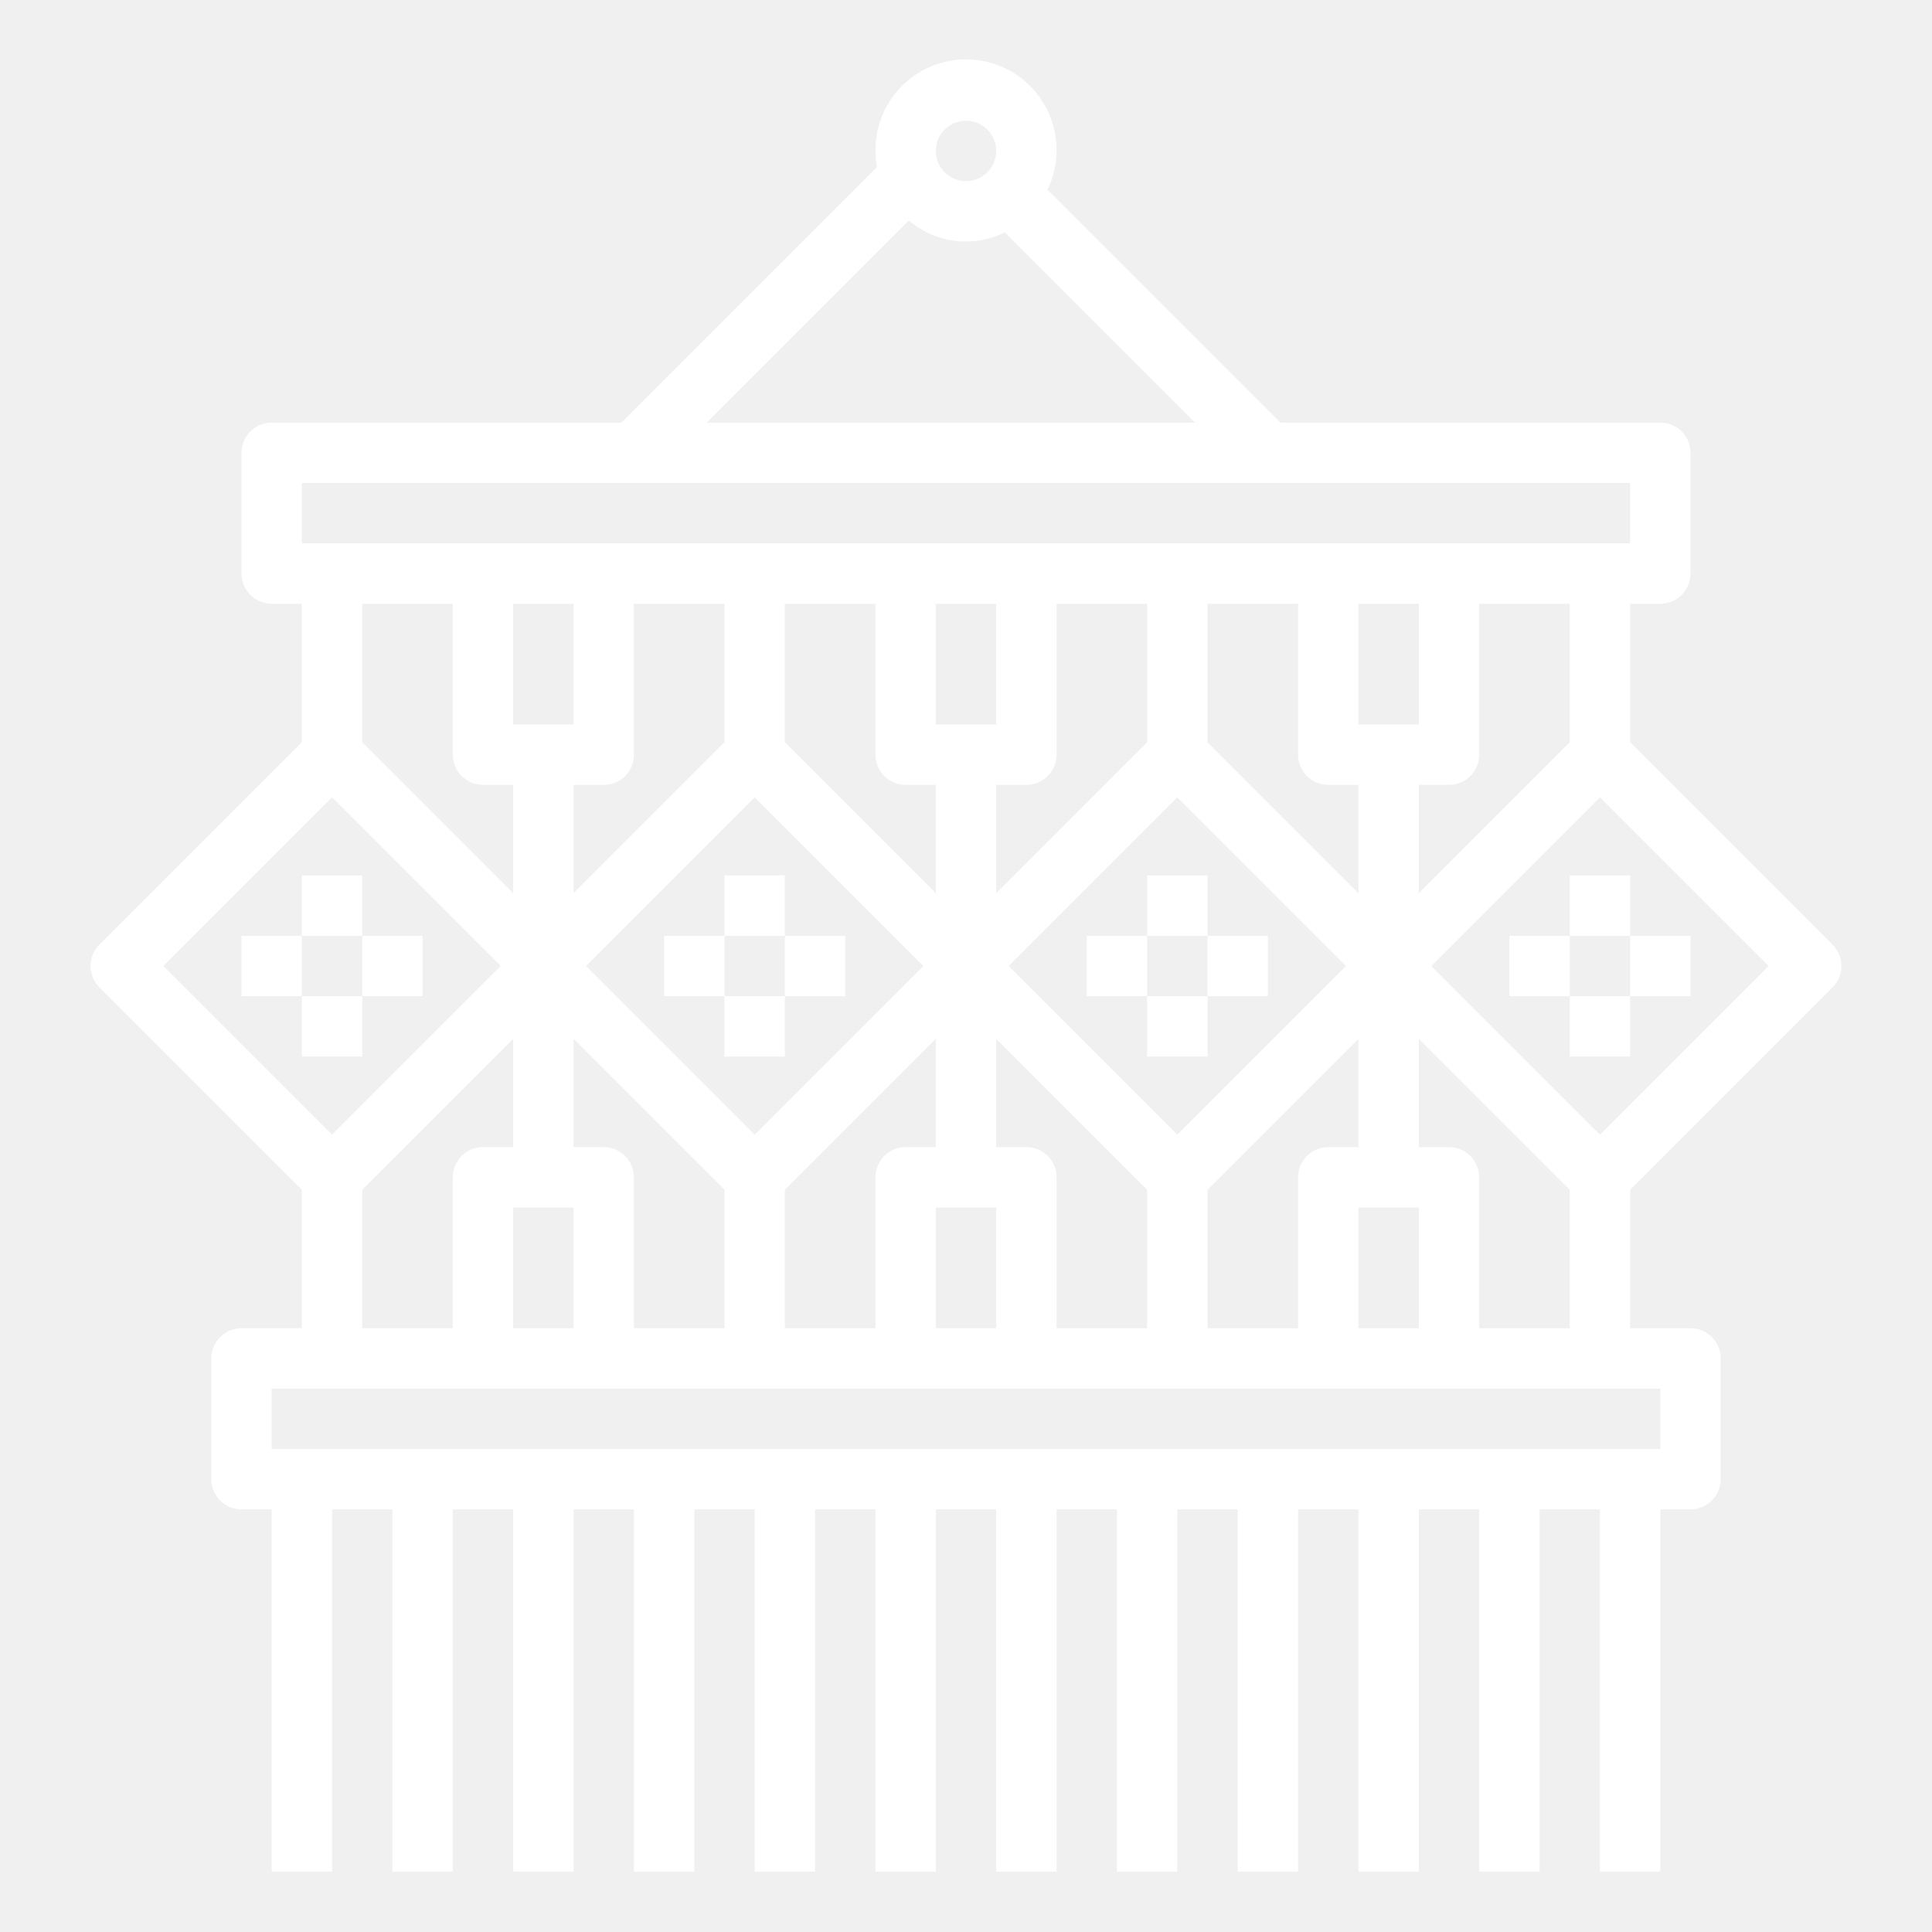
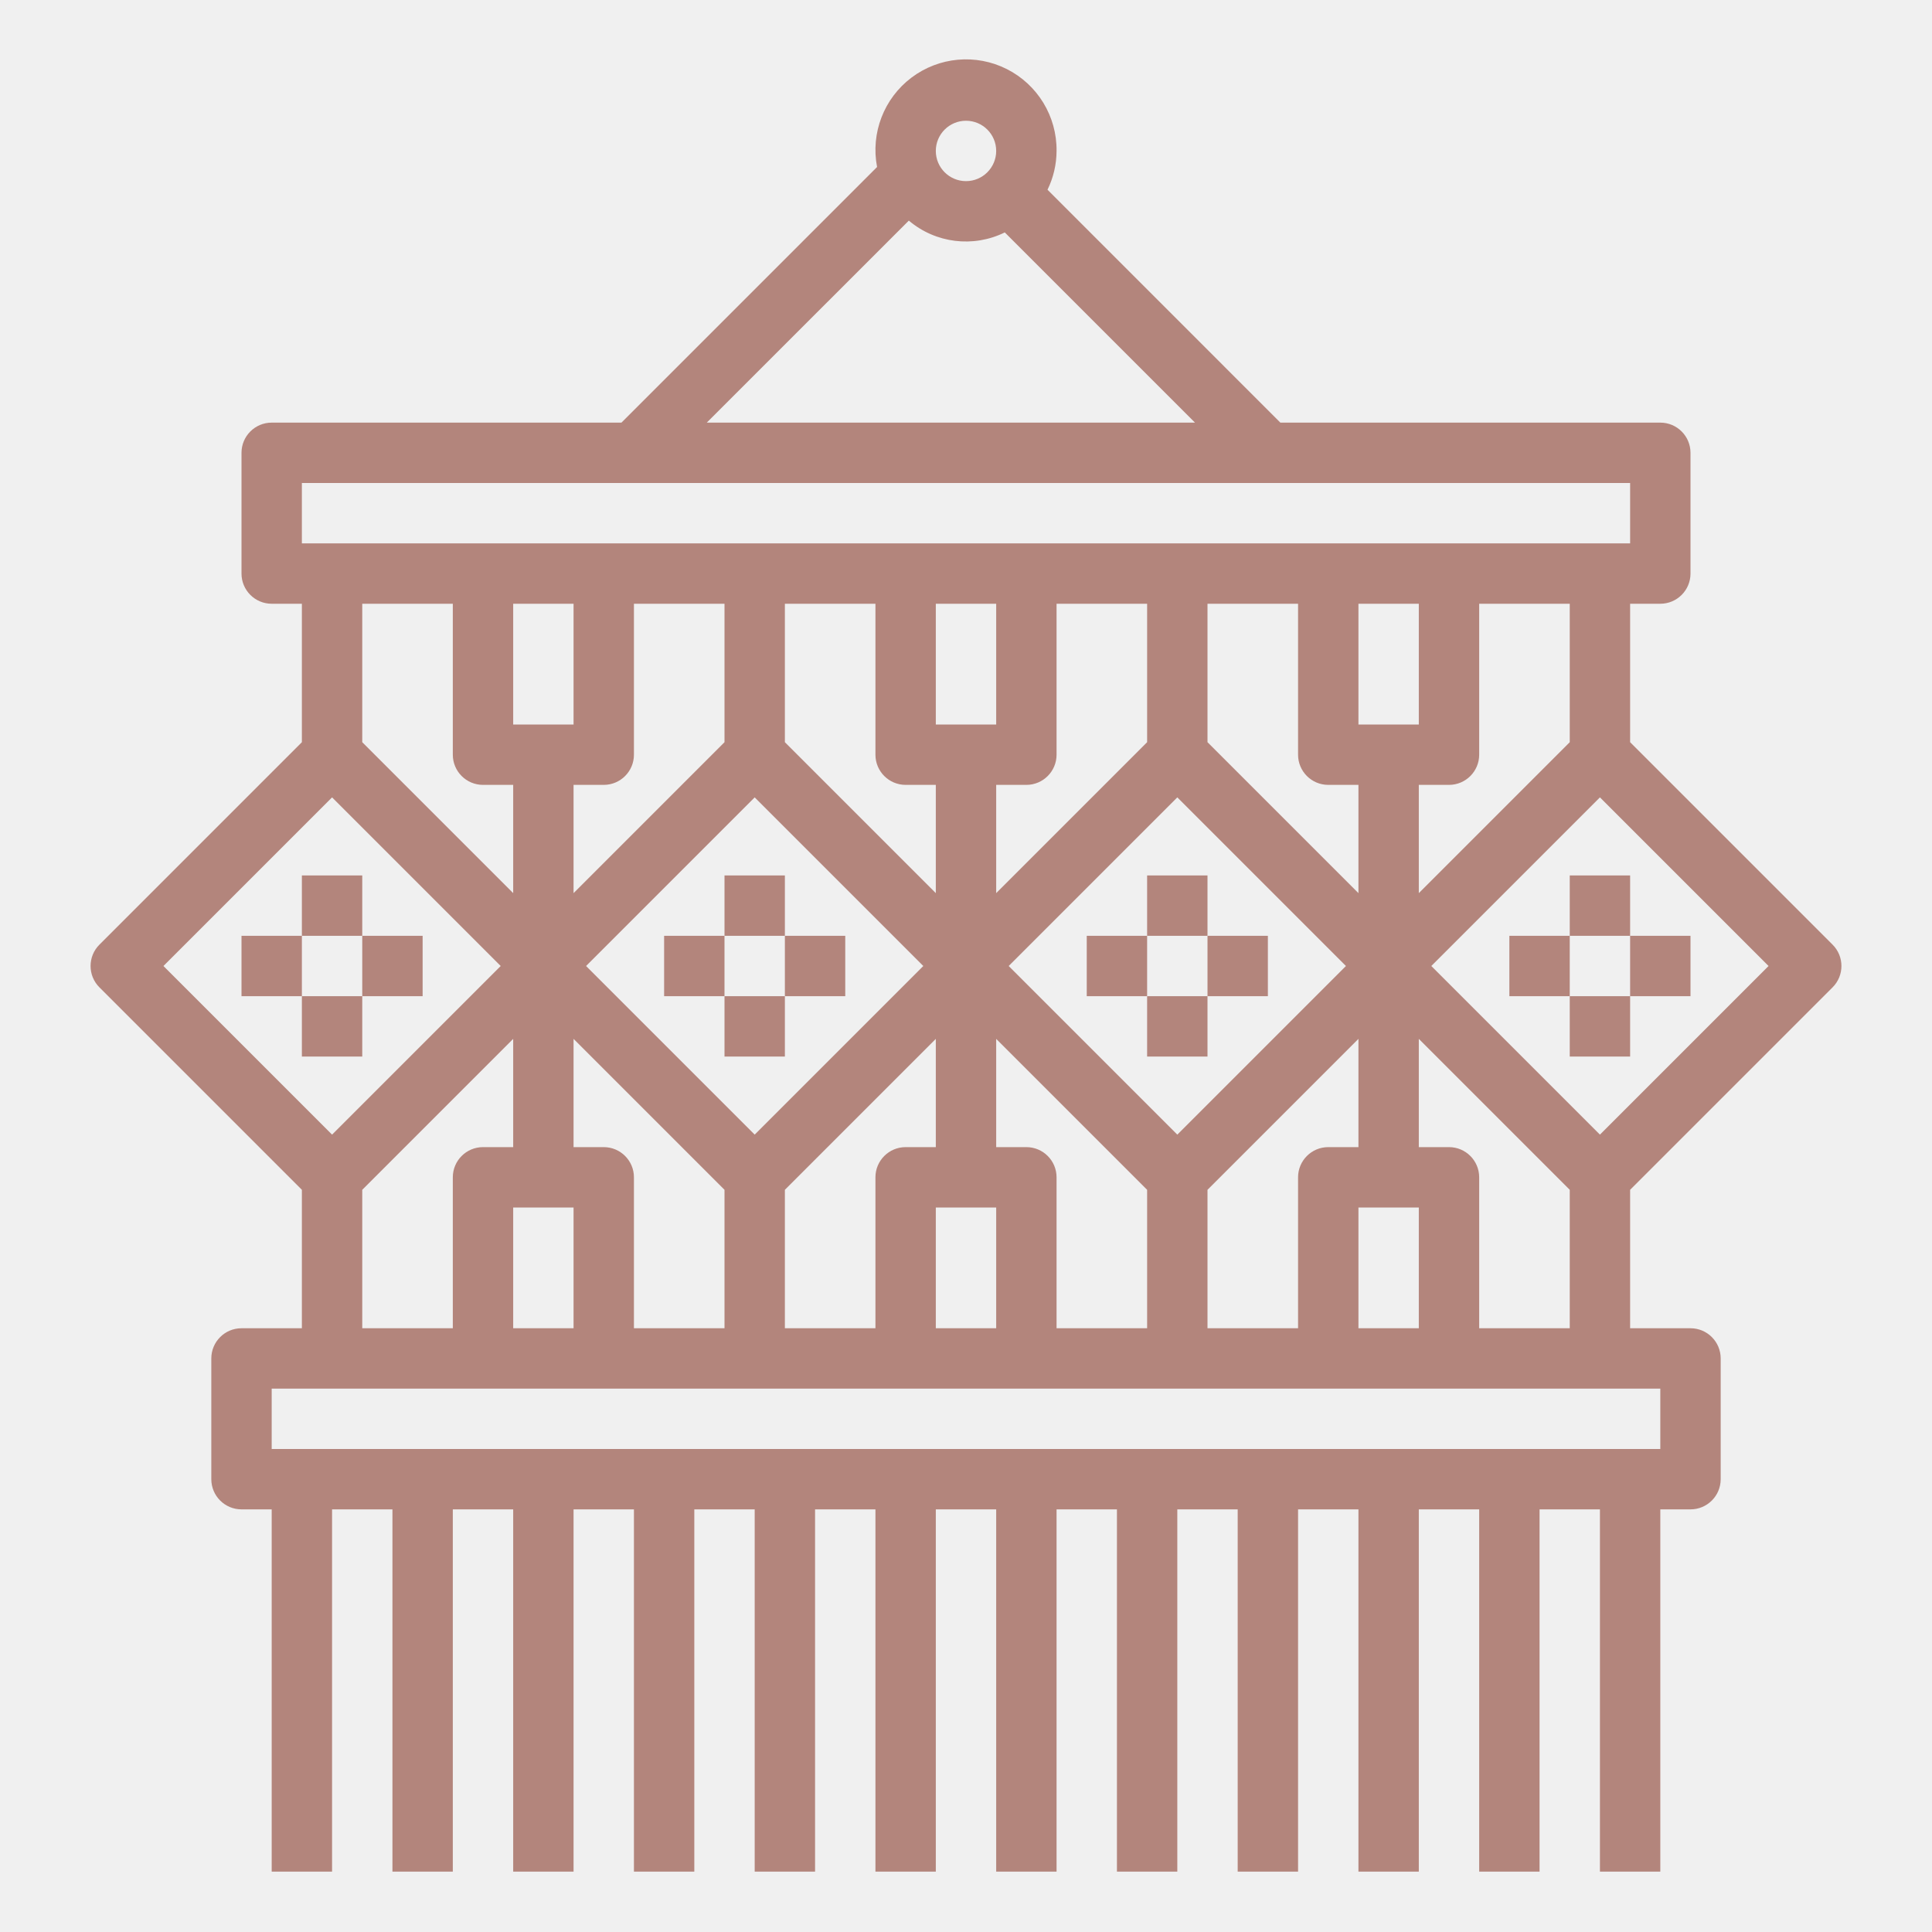
- <svg xmlns="http://www.w3.org/2000/svg" width="512" height="512" fill="white" viewBox="0 0 64 64">
+ <svg xmlns="http://www.w3.org/2000/svg" width="512" height="512" fill="#b3857c" viewBox="0 0 64 64">
  <path d="m54 24.586v-4.586h1a1 1 0 0 0 1-1v-4a1 1 0 0 0-1-1h-12.586l-7.714-7.715a2.951 2.951 0 0 0 0.3-1.285 3 3 0 1 0-5.946 0.532l-8.468 8.468h-11.586a1 1 0 0 0-1 1v4a1 1 0 0 0 1 1h1v4.586l-6.707 6.707a1 1 0 0 0 0 1.414l6.707 6.707v4.586h-2a1 1 0 0 0-1 1v4a1 1 0 0 0 1 1h1v12h2v-12h2v12h2v-12h2v12h2v-12h2v12h2v-12h2v12h2v-12h2v12h2v-12h2v12h2v-12h2v12h2v-12h2v12h2v-12h2v12h2v-12h2v12h2v-12h2v12h2v-12h1a1 1 0 0 0 1-1v-4a1 1 0 0 0-1-1h-2v-4.586l6.707-6.707a1 1 0 0 0 0-1.414zm-2 0-5 5v-3.586h1a1 1 0 0 0 1-1v-5h3zm-5 15.414v4h-2v-4zm-3-2a1 1 0 0 0-1 1v5h-3v-4.586l5-5v3.586zm-18 6v-4.586l5-5v3.586h-1a1 1 0 0 0-1 1v5zm-7-4v4h-2v-4zm1-2h-1v-3.586l5 5v4.586h-3v-5a1 1 0 0 0-1-1zm-3-14v-4h2v4zm3 2a1 1 0 0 0 1-1v-5h3v4.586l-5 5v-3.586zm18-6v4.586l-5 5v-3.586h1a1 1 0 0 0 1-1v-5zm7 4v-4h2v4zm-1 2h1v3.586l-5-5v-4.586h3v5a1 1 0 0 0 1 1zm-5 11.586-5.586-5.586 5.586-5.586 5.586 5.586zm-6-13.586h-2v-4h2zm-3 2h1v3.586l-5-5v-4.586h3v5a1 1 0 0 0 1 1zm-5 11.586-5.586-5.586 5.586-5.586 5.586 5.586zm6 2.414h2v4h-2zm3-2h-1v-3.586l5 5v4.586h-3v-5a1 1 0 0 0-1-1zm-2-34a1 1 0 1 1-1 1 1 1 0 0 1 1-1zm-1.894 3.308a2.921 2.921 0 0 0 3.179 0.391l6.3 6.3h-16.171zm-20.106 8.692h44v2h-44zm5 4v5a1 1 0 0 0 1 1h1v3.586l-5-5v-4.586zm-4 6.414 5.586 5.586-5.586 5.586-5.586-5.586zm1 13 5-5v3.586h-1a1 1 0 0 0-1 1v5h-3zm43 8.586h-46v-2h46zm-6-4v-5a1 1 0 0 0-1-1h-1v-3.586l5 5v4.586zm4-6.414-5.586-5.586 5.586-5.586 5.586 5.586z" />
  <path d="m38 29h2v2h-2z" />
  <path d="m36 31h2v2h-2z" />
  <path d="m38 33h2v2h-2z" />
  <path d="m40 31h2v2h-2z" />
  <path d="m24 29h2v2h-2z" />
  <path d="m22 31h2v2h-2z" />
  <path d="m24 33h2v2h-2z" />
  <path d="m26 31h2v2h-2z" />
  <path d="m10 29h2v2h-2z" />
  <path d="m8 31h2v2h-2z" />
  <path d="m10 33h2v2h-2z" />
  <path d="m12 31h2v2h-2z" />
  <path d="m52 29h2v2h-2z" />
  <path d="m50 31h2v2h-2z" />
  <path d="m52 33h2v2h-2z" />
  <path d="m54 31h2v2h-2z" />
</svg>
